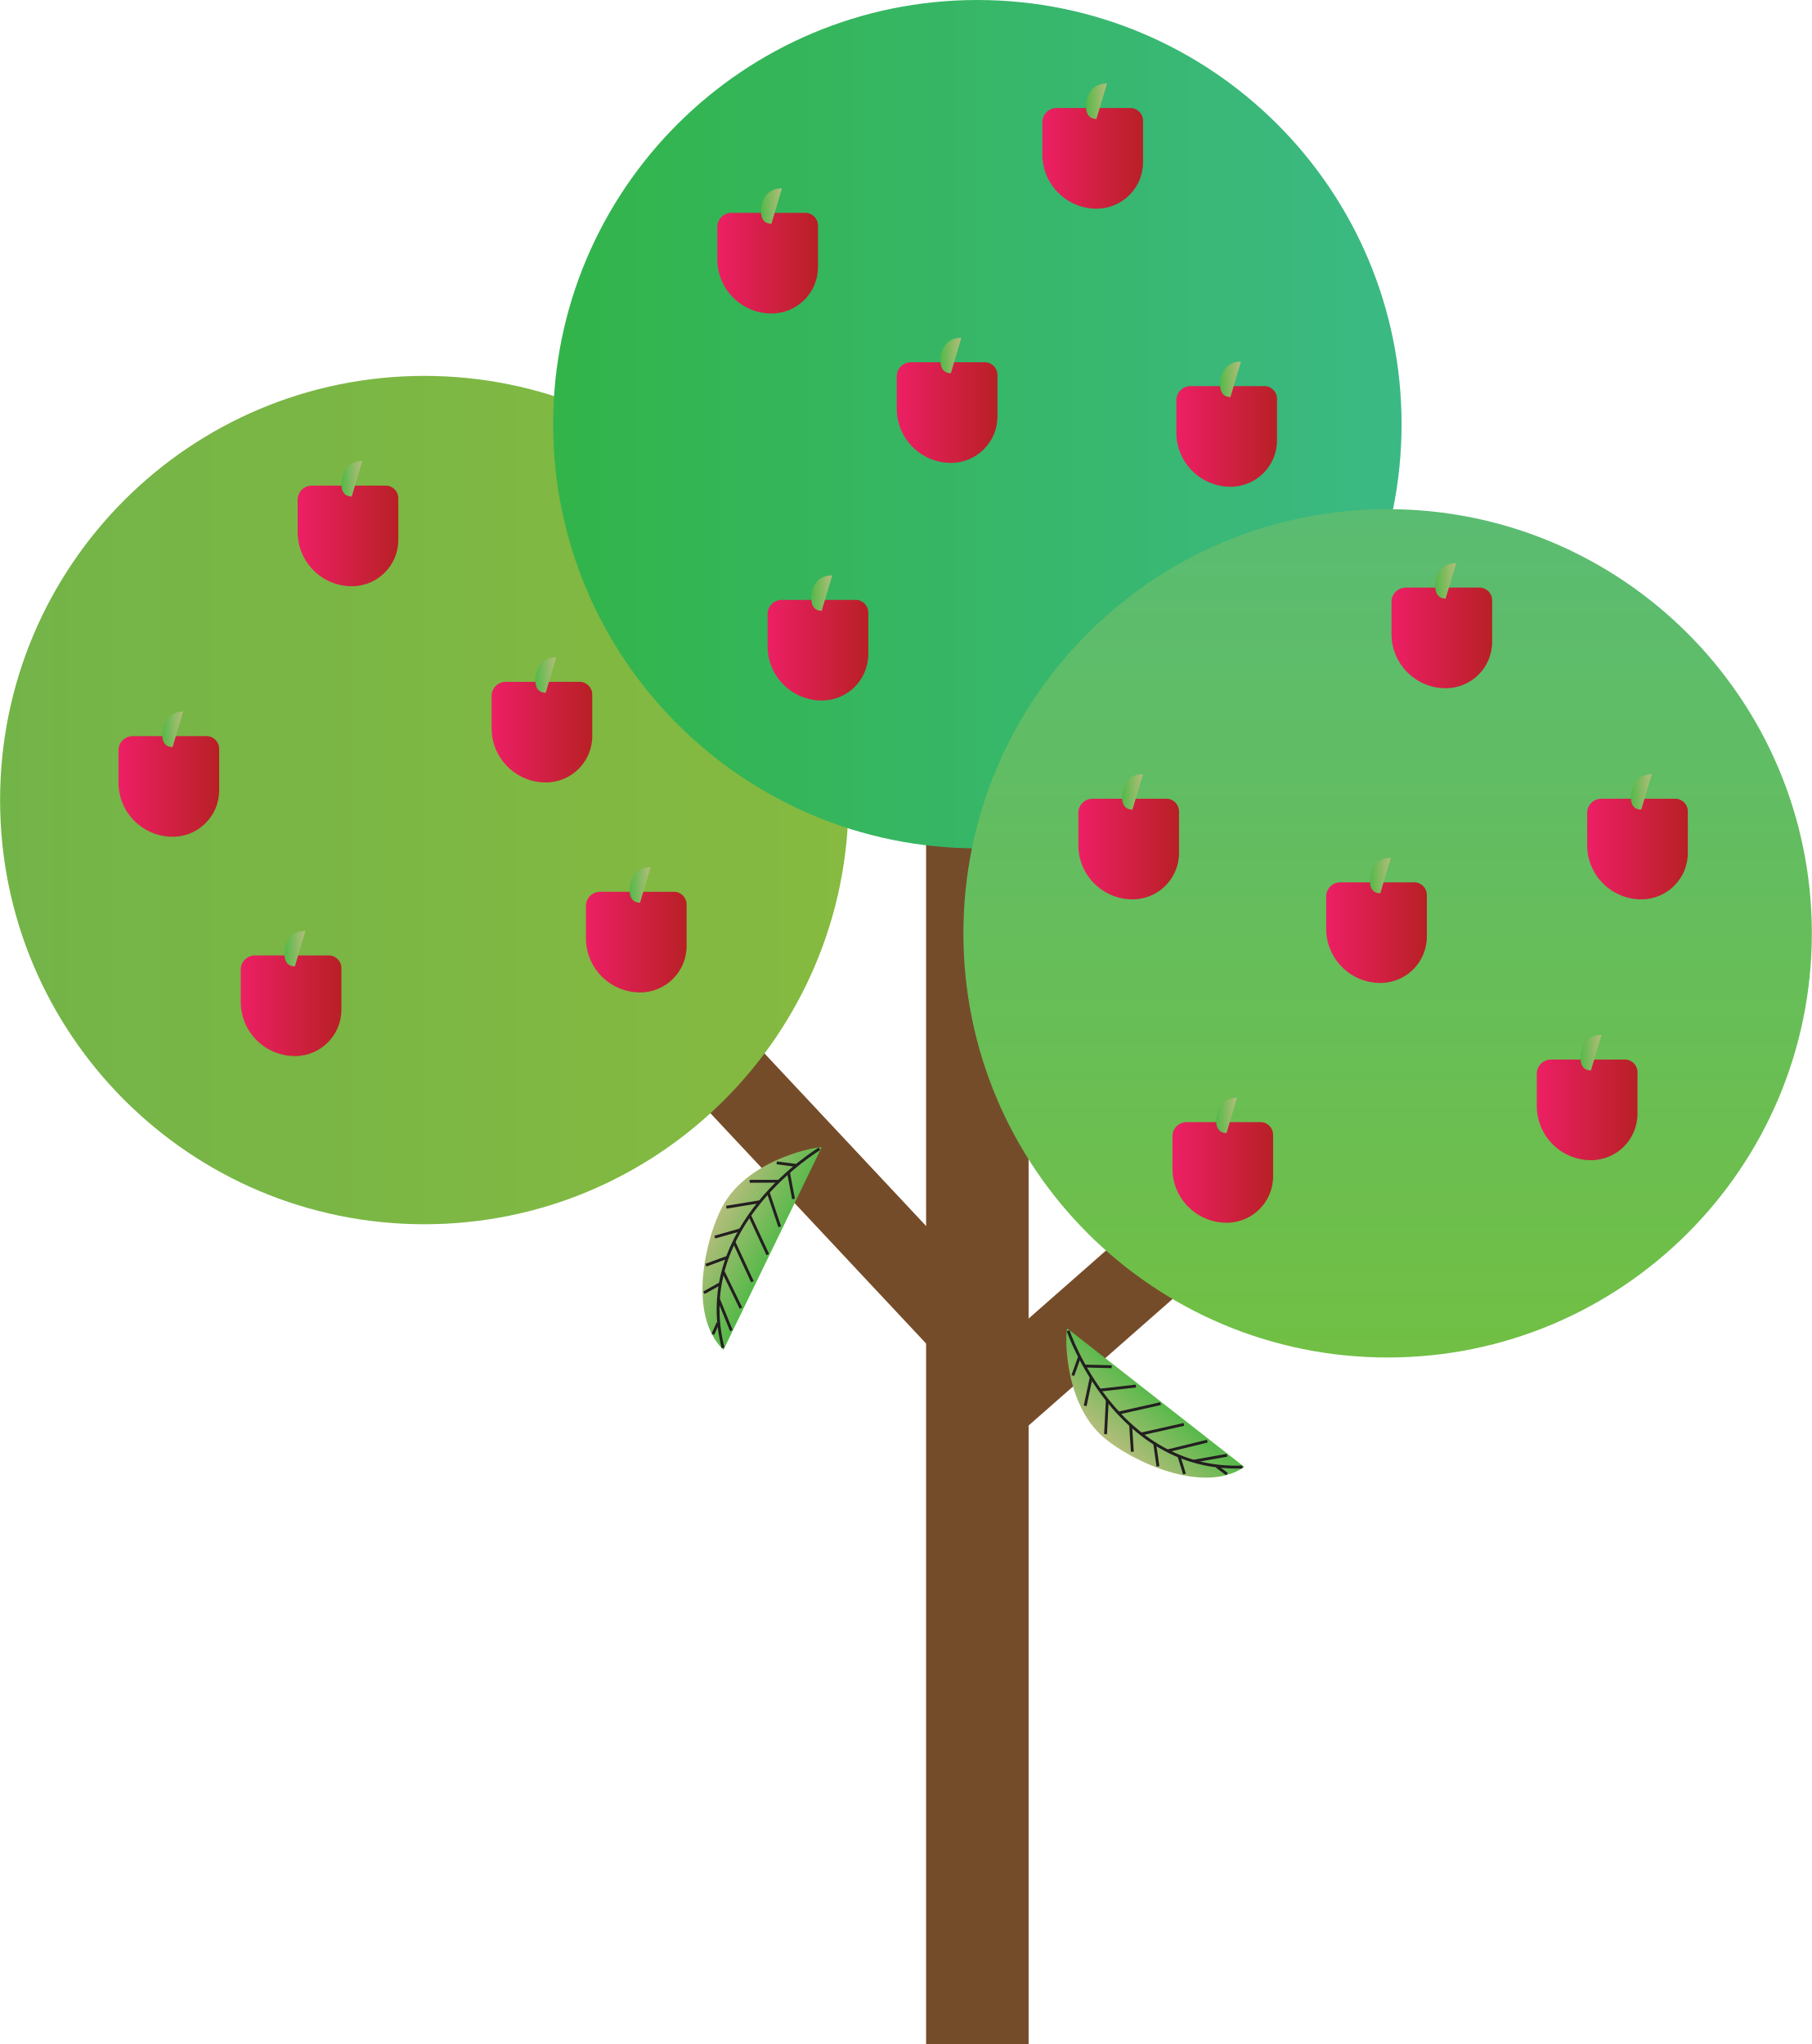
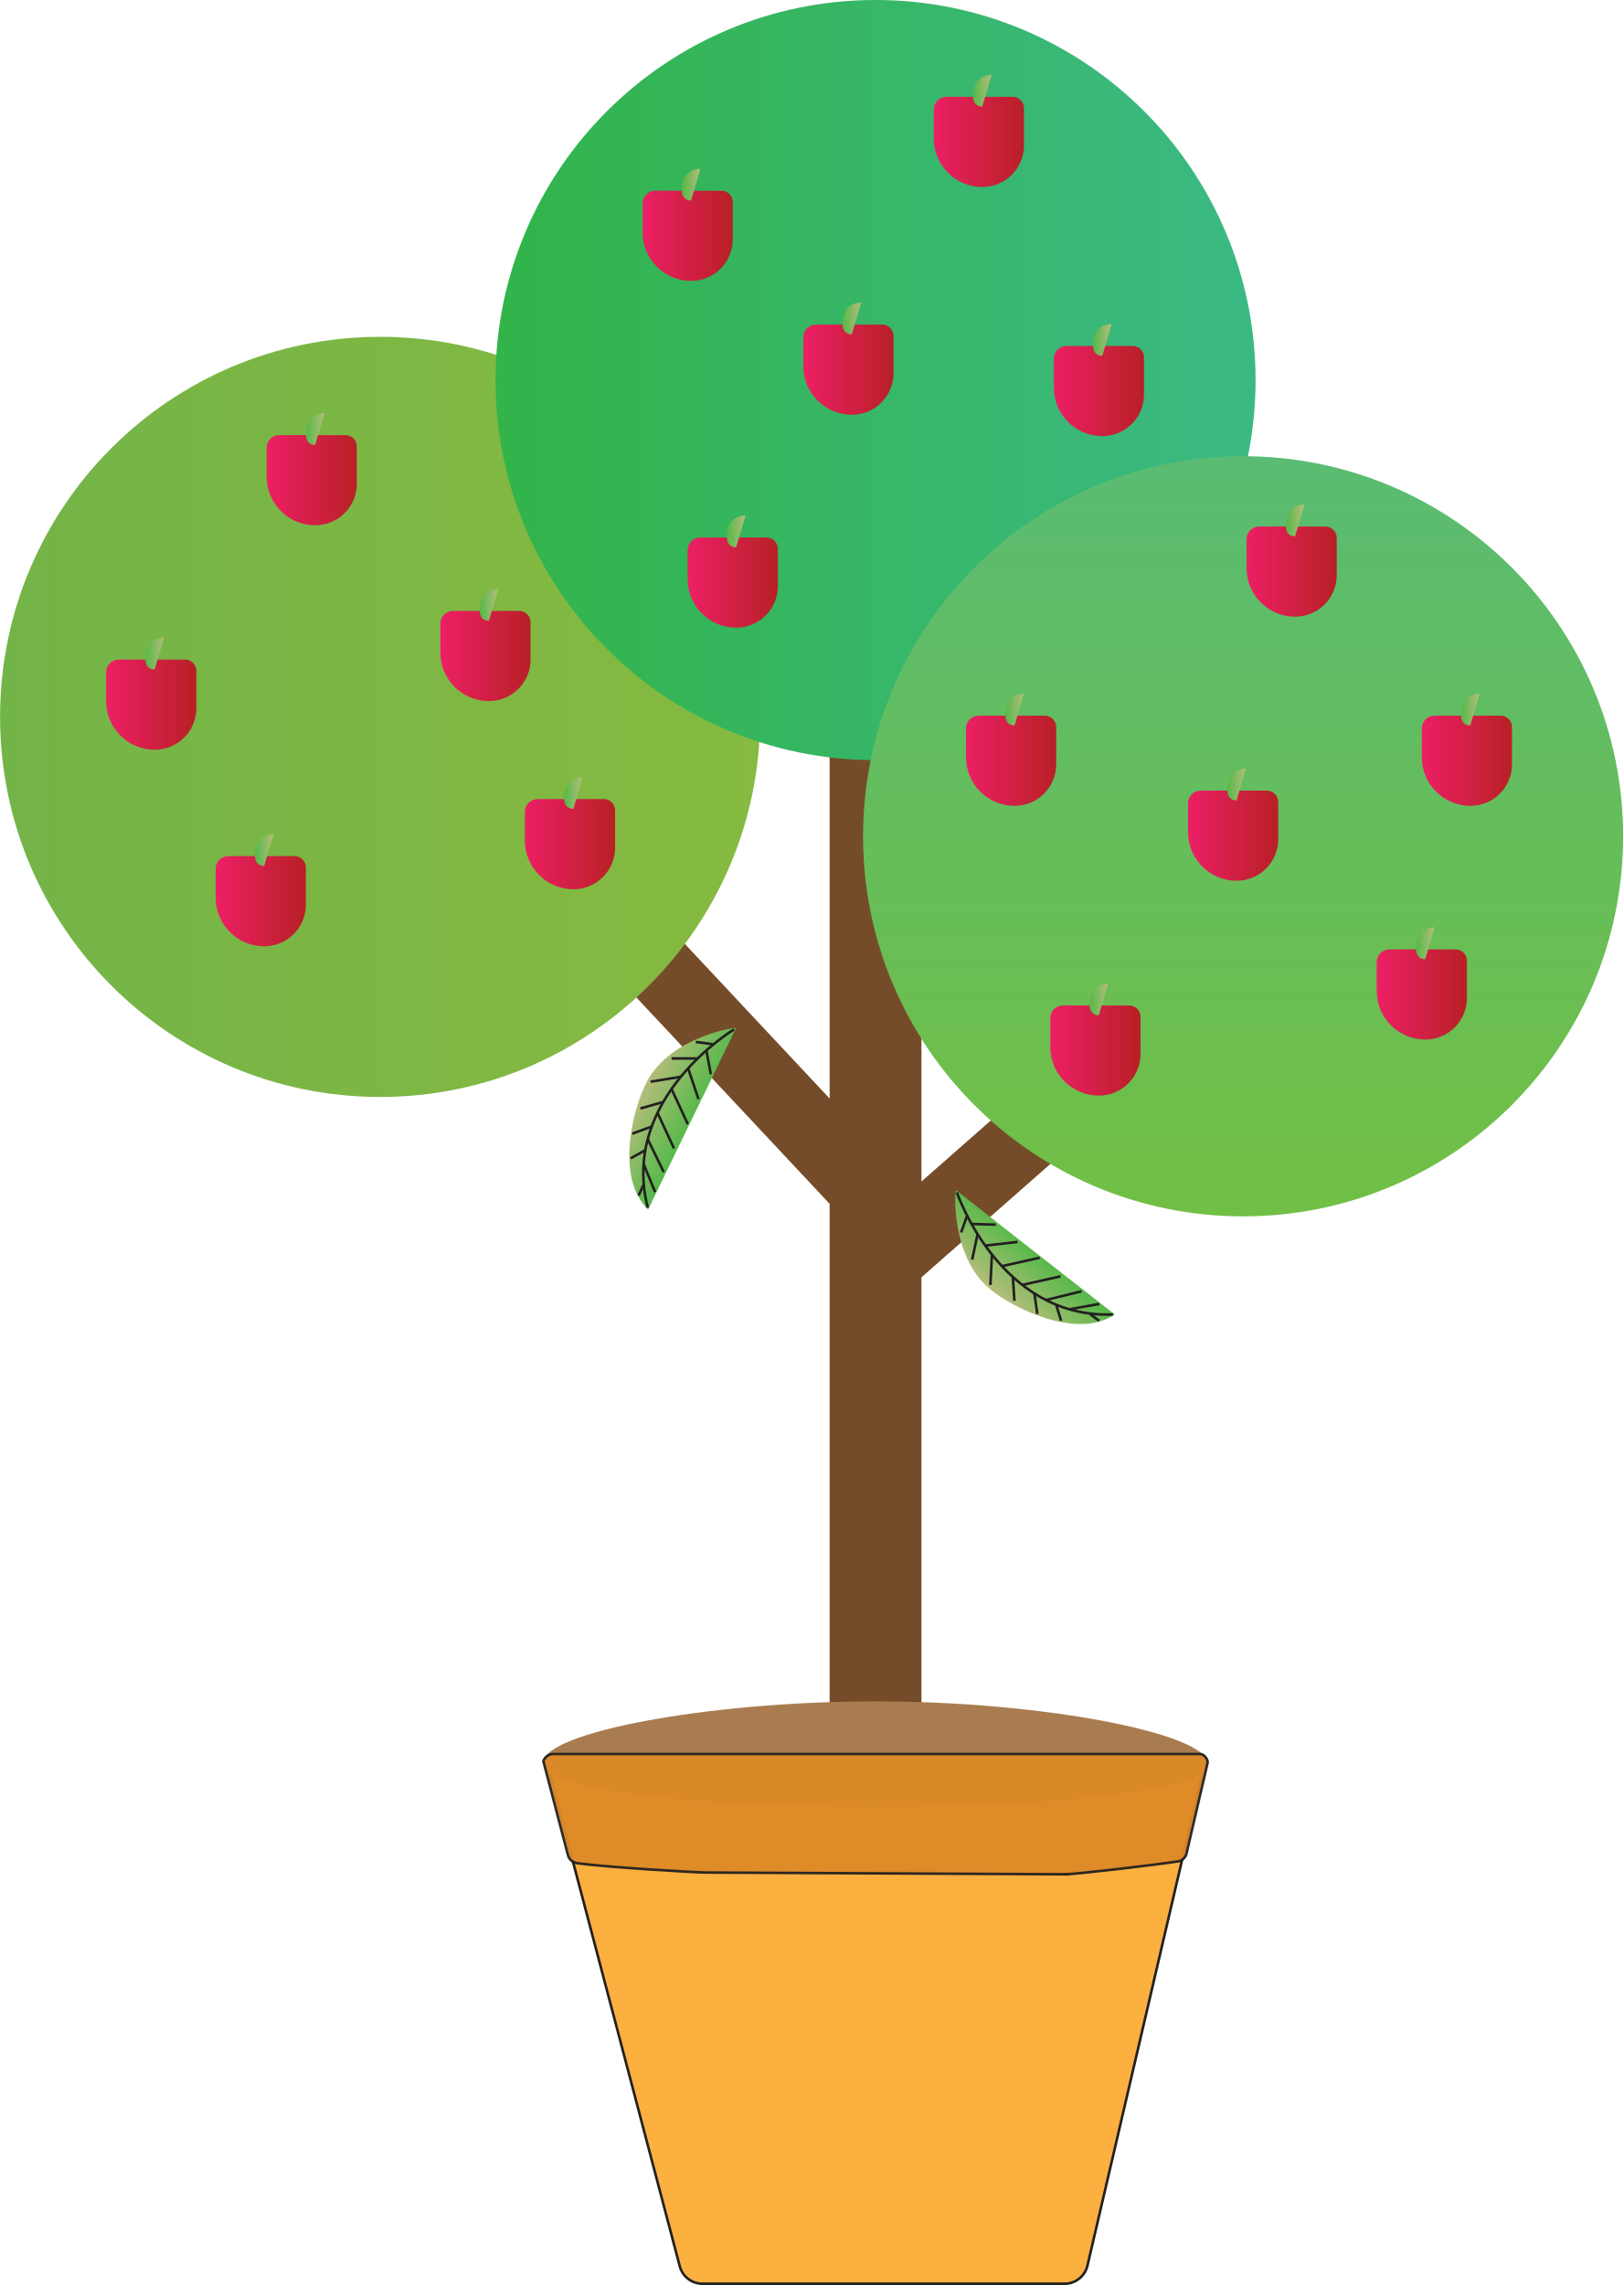
- <svg xmlns="http://www.w3.org/2000/svg" xmlns:xlink="http://www.w3.org/1999/xlink" id="Layer_1" viewBox="0 0 636.4 718">
+ <svg xmlns="http://www.w3.org/2000/svg" xmlns:xlink="http://www.w3.org/1999/xlink" id="Layer_1" viewBox="0 0 636.4 895.79">
  <defs>
-     <style>.cls-1{fill:none;stroke:#231f20;stroke-miterlimit:10;}.cls-2{fill:url(#linear-gradient-2);}.cls-3{fill:url(#linear-gradient-17);}.cls-4{fill:url(#linear-gradient-15);}.cls-5{fill:url(#linear-gradient-18);}.cls-6{fill:url(#linear-gradient-28);}.cls-7{fill:url(#linear-gradient-14);}.cls-8{fill:url(#linear-gradient-36);}.cls-9{fill:url(#linear-gradient-20);}.cls-10{fill:url(#linear-gradient-6);}.cls-11{fill:url(#linear-gradient-35);}.cls-12{fill:url(#linear-gradient-32);}.cls-13{fill:url(#linear-gradient-11);}.cls-14{fill:#754c29;}.cls-15{fill:url(#linear-gradient-10);}.cls-16{fill:url(#linear-gradient-37);}.cls-17{fill:url(#linear-gradient-16);}.cls-18{fill:url(#linear-gradient-31);}.cls-19{fill:url(#linear-gradient-21);}.cls-20{fill:url(#linear-gradient-25);}.cls-21{fill:url(#linear-gradient-5);}.cls-22{fill:url(#linear-gradient-34);}.cls-23{fill:url(#linear-gradient-7);}.cls-24{fill:url(#linear-gradient-24);}.cls-25{fill:url(#linear-gradient-9);}.cls-26{fill:url(#linear-gradient-22);}.cls-27{fill:url(#linear-gradient-3);}.cls-28{fill:url(#linear-gradient);}.cls-29{fill:url(#linear-gradient-27);}.cls-30{fill:url(#linear-gradient-33);}.cls-31{fill:url(#linear-gradient-29);}.cls-32{fill:url(#linear-gradient-30);}.cls-33{fill:url(#linear-gradient-23);}.cls-34{fill:url(#linear-gradient-19);}.cls-35{fill:url(#linear-gradient-4);}.cls-36{fill:url(#linear-gradient-8);}.cls-37{fill:url(#linear-gradient-12);}.cls-38{fill:url(#linear-gradient-13);}.cls-39{fill:url(#linear-gradient-26);}</style>
+     <style>.cls-1{fill:none;}.cls-1,.cls-2,.cls-3{stroke:#231f20;stroke-miterlimit:10;}.cls-4{fill:url(#linear-gradient-2);}.cls-5{fill:url(#linear-gradient-17);}.cls-2{fill:#fbb040;}.cls-6{fill:url(#linear-gradient-15);}.cls-7{fill:url(#linear-gradient-18);}.cls-8{fill:url(#linear-gradient-28);}.cls-9{fill:url(#linear-gradient-14);}.cls-10{fill:url(#linear-gradient-36);}.cls-11{fill:url(#linear-gradient-20);}.cls-12{fill:url(#linear-gradient-6);}.cls-13{fill:url(#linear-gradient-35);}.cls-14{fill:url(#linear-gradient-32);}.cls-15{fill:url(#linear-gradient-11);}.cls-16{fill:#754c29;}.cls-17{fill:#a97c50;}.cls-18{fill:url(#linear-gradient-10);}.cls-19{fill:url(#linear-gradient-37);}.cls-20{fill:url(#linear-gradient-16);}.cls-21{fill:url(#linear-gradient-31);}.cls-22{fill:url(#linear-gradient-21);}.cls-23{fill:url(#linear-gradient-25);}.cls-24{fill:url(#linear-gradient-5);}.cls-25{fill:url(#linear-gradient-34);}.cls-26{fill:url(#linear-gradient-7);}.cls-27{fill:url(#linear-gradient-24);}.cls-28{fill:url(#linear-gradient-9);}.cls-29{fill:url(#linear-gradient-22);}.cls-30{fill:url(#linear-gradient-3);}.cls-31{fill:url(#linear-gradient);}.cls-32{fill:url(#linear-gradient-27);}.cls-33{fill:url(#linear-gradient-33);}.cls-34{fill:url(#linear-gradient-29);}.cls-35{fill:url(#linear-gradient-30);}.cls-36{fill:url(#linear-gradient-23);}.cls-37{fill:url(#linear-gradient-19);}.cls-38{fill:url(#linear-gradient-4);}.cls-39{fill:url(#linear-gradient-8);}.cls-40{fill:url(#linear-gradient-12);}.cls-41{fill:url(#linear-gradient-13);}.cls-42{fill:url(#linear-gradient-26);}.cls-3{fill:#dc8927;opacity:.95;}</style>
    <linearGradient id="linear-gradient" x1="0" y1="281.04" x2="298.07" y2="281.04" gradientUnits="userSpaceOnUse">
      <stop offset="0" stop-color="#73b448" />
      <stop offset="1" stop-color="#86ba40" />
    </linearGradient>
    <linearGradient id="linear-gradient-2" x1="194.28" y1="149" x2="492.28" y2="149" gradientUnits="userSpaceOnUse">
      <stop offset="0" stop-color="#32b44a" />
      <stop offset="1" stop-color="#3bb984" />
    </linearGradient>
    <linearGradient id="linear-gradient-3" x1="487.38" y1="476.88" x2="487.38" y2="178.82" gradientUnits="userSpaceOnUse">
      <stop offset="0" stop-color="#71bf44" />
      <stop offset="1" stop-color="#5abc72" />
    </linearGradient>
    <linearGradient id="linear-gradient-4" x1="378.75" y1="298.25" x2="414.1" y2="298.25" gradientUnits="userSpaceOnUse">
      <stop offset="0" stop-color="#ed1f65" />
      <stop offset="1" stop-color="#b82025" />
    </linearGradient>
    <linearGradient id="linear-gradient-5" x1="394.12" y1="278.18" x2="401.46" y2="278.18" gradientUnits="userSpaceOnUse">
      <stop offset="0" stop-color="#54b948" />
      <stop offset="1" stop-color="#b4bd7b" />
    </linearGradient>
    <linearGradient id="linear-gradient-6" x1="488.74" y1="224.09" x2="524.09" y2="224.09" xlink:href="#linear-gradient-4" />
    <linearGradient id="linear-gradient-7" x1="504.11" y1="204.02" x2="511.45" y2="204.02" xlink:href="#linear-gradient-5" />
    <linearGradient id="linear-gradient-8" x1="539.77" y1="389.87" x2="575.13" y2="389.87" xlink:href="#linear-gradient-4" />
    <linearGradient id="linear-gradient-9" x1="555.15" y1="369.8" x2="562.48" y2="369.8" xlink:href="#linear-gradient-5" />
    <linearGradient id="linear-gradient-10" x1="557.45" x2="592.81" xlink:href="#linear-gradient-4" />
-     <linearGradient id="linear-gradient-11" x1="572.82" y1="278.18" x2="580.16" y2="278.18" xlink:href="#linear-gradient-5" />
+     <linearGradient id="linear-gradient-11" x1="572.82" x2="580.16" xlink:href="#linear-gradient-5" />
    <linearGradient id="linear-gradient-12" x1="411.8" y1="411.85" x2="447.15" y2="411.85" xlink:href="#linear-gradient-4" />
    <linearGradient id="linear-gradient-13" x1="427.17" y1="391.78" x2="434.51" y2="391.78" xlink:href="#linear-gradient-5" />
    <linearGradient id="linear-gradient-14" x1="251.93" y1="92.45" x2="287.29" y2="92.45" xlink:href="#linear-gradient-4" />
    <linearGradient id="linear-gradient-15" x1="267.3" y1="72.38" x2="274.64" y2="72.38" xlink:href="#linear-gradient-5" />
    <linearGradient id="linear-gradient-16" x1="413.16" y1="153.31" x2="448.52" y2="153.31" xlink:href="#linear-gradient-4" />
    <linearGradient id="linear-gradient-17" x1="428.53" y1="133.24" x2="435.87" y2="133.24" xlink:href="#linear-gradient-5" />
    <linearGradient id="linear-gradient-18" x1="269.61" y1="228.4" x2="304.96" y2="228.4" xlink:href="#linear-gradient-4" />
    <linearGradient id="linear-gradient-19" x1="284.98" y1="208.33" x2="292.32" y2="208.33" xlink:href="#linear-gradient-5" />
    <linearGradient id="linear-gradient-20" x1="366.1" y1="55.62" x2="401.46" y2="55.62" xlink:href="#linear-gradient-4" />
    <linearGradient id="linear-gradient-21" x1="381.48" y1="35.55" x2="388.81" y2="35.55" xlink:href="#linear-gradient-5" />
    <linearGradient id="linear-gradient-22" x1="314.97" y1="144.93" x2="350.32" y2="144.93" xlink:href="#linear-gradient-4" />
    <linearGradient id="linear-gradient-23" x1="330.34" y1="124.86" x2="337.68" y2="124.86" xlink:href="#linear-gradient-5" />
    <linearGradient id="linear-gradient-24" x1="104.53" y1="188.26" x2="139.89" y2="188.26" xlink:href="#linear-gradient-4" />
    <linearGradient id="linear-gradient-25" x1="119.91" y1="168.19" x2="127.25" y2="168.19" xlink:href="#linear-gradient-5" />
    <linearGradient id="linear-gradient-26" x1="41.61" y1="276.26" x2="76.97" y2="276.26" xlink:href="#linear-gradient-4" />
    <linearGradient id="linear-gradient-27" x1="56.99" y1="256.19" x2="64.33" y2="256.19" xlink:href="#linear-gradient-5" />
    <linearGradient id="linear-gradient-28" x1="205.79" y1="330.94" x2="241.15" y2="330.94" xlink:href="#linear-gradient-4" />
    <linearGradient id="linear-gradient-29" x1="221.16" y1="310.87" x2="228.5" y2="310.87" xlink:href="#linear-gradient-5" />
    <linearGradient id="linear-gradient-30" x1="84.55" y1="353.3" x2="119.91" y2="353.3" xlink:href="#linear-gradient-4" />
    <linearGradient id="linear-gradient-31" x1="99.92" y1="333.23" x2="107.26" y2="333.23" xlink:href="#linear-gradient-5" />
    <linearGradient id="linear-gradient-32" x1="172.66" y1="257.18" x2="208.01" y2="257.18" xlink:href="#linear-gradient-4" />
    <linearGradient id="linear-gradient-33" x1="188.03" y1="237.11" x2="195.37" y2="237.11" xlink:href="#linear-gradient-5" />
    <linearGradient id="linear-gradient-34" x1="465.79" y1="327.62" x2="501.15" y2="327.62" xlink:href="#linear-gradient-4" />
    <linearGradient id="linear-gradient-35" x1="481.17" y1="307.55" x2="488.5" y2="307.55" xlink:href="#linear-gradient-5" />
-     <linearGradient id="linear-gradient-36" x1="3.47" y1="417.54" x2="27.34" y2="417.54" gradientTransform="translate(80.41 810) rotate(-152.13)" xlink:href="#linear-gradient-5" />
-     <linearGradient id="linear-gradient-37" x1="91.6" y1="469.24" x2="115.47" y2="469.24" gradientTransform="translate(825 721.76) rotate(130.05)" xlink:href="#linear-gradient-5" />
+     <linearGradient id="linear-gradient-36" x1="32.34" y1="460.65" x2="56.21" y2="460.65" gradientTransform="translate(85.78 861.61) rotate(-152.13)" xlink:href="#linear-gradient-5" />
+     <linearGradient id="linear-gradient-37" x1="87.29" y1="517.51" x2="111.16" y2="517.51" gradientTransform="translate(859.18 756.12) rotate(130.05)" xlink:href="#linear-gradient-5" />
  </defs>
-   <rect class="cls-14" x="325.28" y="176" width="36" height="542" />
-   <rect class="cls-14" x="243.81" y="258.05" width="28.22" height="242.57" transform="translate(-189.64 278.77) rotate(-43.12)" />
-   <circle class="cls-28" cx="149.03" cy="281.04" r="149" />
-   <circle class="cls-2" cx="343.28" cy="149" r="149" />
-   <rect class="cls-14" x="405.64" y="330.76" width="28.22" height="199.52" transform="translate(465.98 -168.98) rotate(48.68)" />
-   <circle class="cls-27" cx="487.38" cy="327.85" r="149" />
-   <path class="cls-35" d="m409.64,280.57h-25.91c-2.75,0-4.98,2.23-4.98,4.98v11.32c0,10.52,8.53,19.05,19.05,19.05h0c9.01,0,16.31-7.3,16.31-16.31v-14.59c0-2.46-2-4.46-4.46-4.46Z" />
-   <path class="cls-21" d="m397.76,284.39s-4.53.48-3.49-6.02c.93-5.81,5.27-6.42,7.18-6.42" />
-   <path class="cls-10" d="m519.63,206.41h-25.91c-2.75,0-4.98,2.23-4.98,4.98v11.32c0,10.52,8.53,19.05,19.05,19.05h0c9.01,0,16.31-7.3,16.31-16.31v-14.59c0-2.46-2-4.46-4.46-4.46Z" />
-   <path class="cls-23" d="m507.76,210.24s-4.53.48-3.49-6.02c.93-5.81,5.27-6.42,7.18-6.42" />
-   <path class="cls-36" d="m570.67,372.19h-25.91c-2.75,0-4.98,2.23-4.98,4.98v11.32c0,10.52,8.53,19.05,19.05,19.05h0c9.01,0,16.31-7.3,16.31-16.31v-14.59c0-2.46-2-4.46-4.46-4.46Z" />
-   <path class="cls-25" d="m558.79,376.01s-4.53.48-3.49-6.02c.93-5.81,5.27-6.42,7.18-6.42" />
-   <path class="cls-15" d="m588.35,280.57h-25.91c-2.75,0-4.98,2.23-4.98,4.98v11.32c0,10.52,8.53,19.05,19.05,19.05h0c9.01,0,16.31-7.3,16.31-16.31v-14.59c0-2.46-2-4.46-4.46-4.46Z" />
-   <path class="cls-13" d="m576.47,284.39s-4.53.48-3.49-6.02c.93-5.81,5.27-6.42,7.18-6.42" />
-   <path class="cls-37" d="m442.69,394.17h-25.91c-2.75,0-4.98,2.23-4.98,4.98v11.32c0,10.52,8.53,19.05,19.05,19.05h0c9.01,0,16.31-7.3,16.31-16.31v-14.59c0-2.46-2-4.46-4.46-4.46Z" />
-   <path class="cls-38" d="m430.81,398s-4.53.48-3.49-6.02c.93-5.81,5.27-6.42,7.18-6.42" />
-   <path class="cls-7" d="m282.83,74.77h-25.91c-2.75,0-4.98,2.23-4.98,4.98v11.32c0,10.52,8.53,19.05,19.05,19.05h0c9.01,0,16.31-7.3,16.31-16.31v-14.59c0-2.46-2-4.46-4.46-4.46Z" />
-   <path class="cls-4" d="m270.95,78.59s-4.53.48-3.49-6.02c.93-5.81,5.27-6.42,7.18-6.42" />
-   <path class="cls-17" d="m444.06,135.63h-25.91c-2.75,0-4.98,2.23-4.98,4.98v11.32c0,10.52,8.53,19.05,19.05,19.05h0c9.01,0,16.31-7.3,16.31-16.31v-14.59c0-2.46-2-4.46-4.46-4.46Z" />
-   <path class="cls-3" d="m432.18,139.45s-4.53.48-3.49-6.02c.93-5.81,5.27-6.42,7.18-6.42" />
-   <path class="cls-5" d="m300.5,210.72h-25.91c-2.75,0-4.98,2.23-4.98,4.98v11.32c0,10.52,8.53,19.05,19.05,19.05h0c9.01,0,16.31-7.3,16.31-16.31v-14.59c0-2.46-2-4.46-4.46-4.46Z" />
-   <path class="cls-34" d="m288.62,214.54s-4.53.48-3.49-6.02c.93-5.81,5.27-6.42,7.18-6.42" />
-   <path class="cls-9" d="m397,37.95h-25.91c-2.75,0-4.98,2.23-4.98,4.98v11.32c0,10.52,8.53,19.05,19.05,19.05h0c9.01,0,16.31-7.3,16.31-16.31v-14.59c0-2.46-2-4.46-4.46-4.46Z" />
-   <path class="cls-19" d="m385.12,41.77s-4.53.48-3.49-6.02c.93-5.81,5.27-6.42,7.18-6.42" />
-   <path class="cls-26" d="m345.86,127.25h-25.91c-2.75,0-4.98,2.23-4.98,4.98v11.32c0,10.52,8.53,19.05,19.05,19.05h0c9.01,0,16.31-7.3,16.31-16.31v-14.59c0-2.46-2-4.46-4.46-4.46Z" />
-   <path class="cls-33" d="m333.98,131.08s-4.53.48-3.49-6.02c.93-5.81,5.27-6.42,7.18-6.42" />
-   <path class="cls-24" d="m135.43,170.58h-25.91c-2.75,0-4.98,2.23-4.98,4.98v11.32c0,10.52,8.53,19.05,19.05,19.05h0c9.01,0,16.31-7.3,16.31-16.31v-14.59c0-2.46-2-4.46-4.46-4.46Z" />
-   <path class="cls-20" d="m123.55,174.4s-4.53.48-3.49-6.02c.93-5.81,5.27-6.42,7.18-6.42" />
-   <path class="cls-39" d="m72.51,258.58h-25.91c-2.75,0-4.98,2.23-4.98,4.98v11.32c0,10.52,8.53,19.05,19.05,19.05h0c9.01,0,16.31-7.3,16.31-16.31v-14.59c0-2.46-2-4.46-4.46-4.46Z" />
-   <path class="cls-29" d="m60.63,262.41s-4.53.48-3.49-6.02c.93-5.81,5.27-6.42,7.18-6.42" />
-   <path class="cls-6" d="m236.69,313.26h-25.91c-2.75,0-4.98,2.23-4.98,4.98v11.32c0,10.52,8.53,19.05,19.05,19.05h0c9.01,0,16.31-7.3,16.31-16.31v-14.59c0-2.46-2-4.46-4.46-4.46Z" />
-   <path class="cls-31" d="m224.81,317.08s-4.53.48-3.49-6.02c.93-5.81,5.27-6.42,7.18-6.42" />
-   <path class="cls-32" d="m115.45,335.62h-25.91c-2.75,0-4.98,2.23-4.98,4.98v11.32c0,10.52,8.53,19.05,19.05,19.05h0c9.01,0,16.31-7.3,16.31-16.31v-14.59c0-2.46-2-4.46-4.46-4.46Z" />
-   <path class="cls-18" d="m103.57,339.45s-4.53.48-3.49-6.02c.93-5.81,5.27-6.42,7.18-6.42" />
-   <path class="cls-12" d="m203.55,239.5h-25.91c-2.75,0-4.98,2.23-4.98,4.98v11.32c0,10.52,8.53,19.05,19.05,19.05h0c9.01,0,16.31-7.3,16.31-16.31v-14.59c0-2.46-2-4.46-4.46-4.46Z" />
-   <path class="cls-30" d="m191.68,243.33s-4.53.48-3.49-6.02c.93-5.81,5.27-6.42,7.18-6.42" />
-   <path class="cls-22" d="m496.69,309.94h-25.91c-2.75,0-4.98,2.23-4.98,4.98v11.32c0,10.52,8.53,19.05,19.05,19.05h0c9.01,0,16.31-7.3,16.31-16.31v-14.59c0-2.46-2-4.46-4.46-4.46Z" />
-   <path class="cls-11" d="m484.81,313.76s-4.53.48-3.49-6.02c.93-5.81,5.27-6.42,7.18-6.42" />
-   <path class="cls-8" d="m288.54,403.14c.43-.81-25.64,3.35-34.84,20.74-5.9,11.15-12.34,38.09.41,50.28" />
-   <path class="cls-1" d="m253.97,473.46c-11.06-43.09,33.86-69.91,33.86-69.91" />
-   <line class="cls-1" x1="252.88" y1="450.97" x2="247.25" y2="454.11" />
-   <line class="cls-1" x1="252.21" y1="464.65" x2="250.39" y2="468.69" />
-   <line class="cls-1" x1="255.76" y1="441.54" x2="247.91" y2="444.43" />
-   <line class="cls-1" x1="260.17" y1="431.97" x2="251.07" y2="434.55" />
-   <line class="cls-1" x1="267.03" y1="422.11" x2="255.11" y2="424.06" />
-   <line class="cls-1" x1="273.54" y1="414.94" x2="263.31" y2="414.96" />
-   <line class="cls-1" x1="279.83" y1="409.4" x2="272.81" y2="408.48" />
-   <line class="cls-1" x1="278.71" y1="421.16" x2="276.93" y2="411.74" />
-   <line class="cls-1" x1="273.87" y1="430.92" x2="269.83" y2="418.92" />
-   <line class="cls-1" x1="269.67" y1="440.7" x2="263.35" y2="427.04" />
-   <line class="cls-1" x1="264.26" y1="450.22" x2="257.77" y2="436.21" />
-   <line class="cls-1" x1="260.24" y1="459.51" x2="253.97" y2="446.6" />
-   <line class="cls-1" x1="256.87" y1="467.37" x2="252.37" y2="456.37" />
-   <path class="cls-16" d="m374.91,466.68c-.7-.59-2.13,25.77,12.93,38.43,9.65,8.12,34.63,20.1,49.23,10.21" />
-   <path class="cls-1" d="m436.36,515.31c-44.46,1.72-61.19-47.85-61.19-47.85" />
-   <line class="cls-1" x1="414.14" y1="511.63" x2="416.03" y2="517.79" />
-   <line class="cls-1" x1="427.38" y1="515.16" x2="430.95" y2="517.8" />
-   <line class="cls-1" x1="405.53" y1="506.82" x2="406.71" y2="515.1" />
-   <line class="cls-1" x1="397.11" y1="500.5" x2="397.72" y2="509.94" />
-   <line class="cls-1" x1="388.92" y1="491.71" x2="388.31" y2="503.78" />
-   <line class="cls-1" x1="383.28" y1="483.83" x2="381.15" y2="493.83" />
-   <line class="cls-1" x1="379.2" y1="476.52" x2="376.82" y2="483.18" />
-   <line class="cls-1" x1="390.45" y1="480.09" x2="380.87" y2="479.85" />
-   <line class="cls-1" x1="398.97" y1="486.88" x2="386.4" y2="488.3" />
-   <line class="cls-1" x1="407.65" y1="493.05" x2="392.97" y2="496.34" />
-   <line class="cls-1" x1="415.82" y1="500.35" x2="400.75" y2="503.74" />
-   <line class="cls-1" x1="424.04" y1="506.23" x2="410.1" y2="509.64" />
-   <line class="cls-1" x1="431.01" y1="511.18" x2="419.32" y2="513.26" />
+   <g id="Tree">
+     <rect class="cls-16" x="325.28" y="176" width="36" height="542" />
+     <rect class="cls-16" x="243.81" y="258.05" width="28.22" height="242.57" transform="translate(-189.64 278.77) rotate(-43.12)" />
+     <circle class="cls-31" cx="149.03" cy="281.04" r="149" />
+     <circle class="cls-4" cx="343.28" cy="149" r="149" />
+     <rect class="cls-16" x="405.64" y="330.76" width="28.22" height="199.52" transform="translate(465.98 -168.98) rotate(48.68)" />
+     <circle class="cls-30" cx="487.38" cy="327.85" r="149" />
+     <path class="cls-38" d="m409.64,280.57h-25.91c-2.75,0-4.98,2.23-4.98,4.98v11.32c0,10.52,8.53,19.05,19.05,19.05h0c9.01,0,16.31-7.3,16.31-16.31v-14.59c0-2.46-2-4.46-4.46-4.46Z" />
+     <path class="cls-24" d="m397.76,284.39s-4.53.48-3.49-6.02c.93-5.81,5.27-6.42,7.18-6.42" />
+     <path class="cls-12" d="m519.63,206.41h-25.91c-2.75,0-4.98,2.23-4.98,4.98v11.32c0,10.52,8.53,19.05,19.05,19.05h0c9.01,0,16.31-7.3,16.31-16.31v-14.59c0-2.46-2-4.46-4.46-4.46Z" />
+     <path class="cls-26" d="m507.76,210.24s-4.53.48-3.49-6.02c.93-5.81,5.27-6.42,7.18-6.42" />
+     <path class="cls-39" d="m570.67,372.19h-25.91c-2.75,0-4.98,2.23-4.98,4.98v11.32c0,10.52,8.53,19.05,19.05,19.05h0c9.01,0,16.31-7.3,16.31-16.31v-14.59c0-2.46-2-4.46-4.46-4.46Z" />
+     <path class="cls-28" d="m558.79,376.01s-4.53.48-3.49-6.02c.93-5.81,5.27-6.42,7.18-6.42" />
+     <path class="cls-18" d="m588.35,280.57h-25.91c-2.75,0-4.98,2.23-4.98,4.98v11.32c0,10.52,8.53,19.05,19.05,19.05h0c9.01,0,16.31-7.3,16.31-16.31v-14.59c0-2.46-2-4.46-4.46-4.46Z" />
+     <path class="cls-15" d="m576.47,284.39s-4.53.48-3.49-6.02c.93-5.81,5.27-6.42,7.18-6.42" />
+     <path class="cls-40" d="m442.69,394.17h-25.91c-2.75,0-4.98,2.23-4.98,4.98v11.32c0,10.52,8.53,19.05,19.05,19.05h0c9.01,0,16.31-7.3,16.31-16.31v-14.59c0-2.46-2-4.46-4.46-4.46Z" />
+     <path class="cls-41" d="m430.81,398s-4.53.48-3.49-6.02c.93-5.81,5.27-6.42,7.18-6.42" />
+     <path class="cls-9" d="m282.83,74.77h-25.91c-2.75,0-4.98,2.23-4.98,4.98v11.32c0,10.52,8.53,19.05,19.05,19.05h0c9.01,0,16.31-7.3,16.31-16.31v-14.59c0-2.46-2-4.46-4.46-4.46Z" />
+     <path class="cls-6" d="m270.95,78.59s-4.53.48-3.49-6.02c.93-5.81,5.27-6.42,7.18-6.42" />
+     <path class="cls-20" d="m444.06,135.63h-25.91c-2.75,0-4.98,2.23-4.98,4.98v11.32c0,10.52,8.53,19.05,19.05,19.05h0c9.01,0,16.31-7.3,16.31-16.31v-14.59c0-2.46-2-4.46-4.46-4.46Z" />
+     <path class="cls-5" d="m432.18,139.45s-4.53.48-3.49-6.02c.93-5.81,5.27-6.42,7.18-6.42" />
+     <path class="cls-7" d="m300.5,210.72h-25.91c-2.75,0-4.98,2.23-4.98,4.98v11.32c0,10.52,8.53,19.05,19.05,19.05h0c9.01,0,16.31-7.3,16.31-16.31v-14.59c0-2.46-2-4.46-4.46-4.46Z" />
+     <path class="cls-37" d="m288.62,214.54s-4.53.48-3.49-6.02c.93-5.81,5.27-6.42,7.18-6.42" />
+     <path class="cls-11" d="m397,37.95h-25.91c-2.75,0-4.98,2.23-4.98,4.98v11.32c0,10.52,8.53,19.05,19.05,19.05h0c9.01,0,16.31-7.3,16.31-16.31v-14.59c0-2.46-2-4.46-4.46-4.46Z" />
+     <path class="cls-22" d="m385.12,41.77s-4.53.48-3.49-6.02c.93-5.81,5.27-6.42,7.18-6.42" />
+     <path class="cls-29" d="m345.86,127.25h-25.91c-2.75,0-4.98,2.23-4.98,4.98v11.32c0,10.52,8.53,19.05,19.05,19.05h0c9.01,0,16.31-7.3,16.31-16.31v-14.59c0-2.46-2-4.46-4.46-4.46Z" />
+     <path class="cls-36" d="m333.98,131.08s-4.53.48-3.49-6.02c.93-5.81,5.27-6.42,7.18-6.42" />
+     <path class="cls-27" d="m135.43,170.58h-25.91c-2.75,0-4.98,2.23-4.98,4.98v11.32c0,10.52,8.53,19.05,19.05,19.05h0c9.01,0,16.31-7.3,16.31-16.31v-14.59c0-2.46-2-4.46-4.46-4.46Z" />
+     <path class="cls-23" d="m123.55,174.4s-4.53.48-3.49-6.02c.93-5.81,5.27-6.42,7.18-6.42" />
+     <path class="cls-42" d="m72.51,258.58h-25.91c-2.75,0-4.98,2.23-4.98,4.98v11.32c0,10.52,8.53,19.05,19.05,19.05h0c9.01,0,16.31-7.3,16.31-16.31v-14.59c0-2.46-2-4.46-4.46-4.46Z" />
+     <path class="cls-32" d="m60.63,262.41s-4.53.48-3.49-6.02c.93-5.81,5.27-6.42,7.18-6.42" />
+     <path class="cls-8" d="m236.69,313.26h-25.91c-2.75,0-4.98,2.23-4.98,4.98v11.32c0,10.52,8.53,19.05,19.05,19.05h0c9.01,0,16.31-7.3,16.31-16.31v-14.59c0-2.46-2-4.46-4.46-4.46Z" />
+     <path class="cls-34" d="m224.81,317.08s-4.53.48-3.49-6.02c.93-5.81,5.27-6.42,7.18-6.42" />
+     <path class="cls-35" d="m115.45,335.62h-25.91c-2.75,0-4.98,2.23-4.98,4.98v11.32c0,10.52,8.53,19.05,19.05,19.05h0c9.01,0,16.31-7.3,16.31-16.31v-14.59c0-2.46-2-4.46-4.46-4.46Z" />
+     <path class="cls-21" d="m103.57,339.45s-4.53.48-3.49-6.02c.93-5.81,5.27-6.42,7.18-6.42" />
+     <path class="cls-14" d="m203.55,239.5h-25.91c-2.75,0-4.98,2.23-4.98,4.98v11.32c0,10.52,8.53,19.05,19.05,19.05h0c9.01,0,16.31-7.3,16.31-16.31v-14.59c0-2.46-2-4.46-4.46-4.46Z" />
+     <path class="cls-33" d="m191.68,243.33s-4.53.48-3.49-6.02c.93-5.81,5.27-6.42,7.18-6.42" />
+     <path class="cls-25" d="m496.69,309.94h-25.91c-2.75,0-4.98,2.23-4.98,4.98v11.32c0,10.52,8.53,19.05,19.05,19.05h0c9.01,0,16.31-7.3,16.31-16.31v-14.59c0-2.46-2-4.46-4.46-4.46Z" />
+     <path class="cls-13" d="m484.81,313.76s-4.53.48-3.49-6.02c.93-5.81,5.27-6.42,7.18-6.42" />
+     <path class="cls-10" d="m288.54,403.14c.43-.81-25.64,3.35-34.84,20.74-5.9,11.15-12.34,38.09.41,50.28" />
+     <path class="cls-1" d="m253.97,473.46c-11.06-43.09,33.86-69.91,33.86-69.91" />
+     <line class="cls-1" x1="252.88" y1="450.97" x2="247.25" y2="454.11" />
+     <line class="cls-1" x1="252.21" y1="464.65" x2="250.39" y2="468.69" />
+     <line class="cls-1" x1="255.76" y1="441.54" x2="247.91" y2="444.43" />
+     <line class="cls-1" x1="260.17" y1="431.97" x2="251.07" y2="434.55" />
+     <line class="cls-1" x1="267.03" y1="422.11" x2="255.11" y2="424.06" />
+     <line class="cls-1" x1="273.54" y1="414.94" x2="263.31" y2="414.96" />
+     <line class="cls-1" x1="279.83" y1="409.4" x2="272.81" y2="408.48" />
+     <line class="cls-1" x1="278.71" y1="421.16" x2="276.93" y2="411.74" />
+     <line class="cls-1" x1="273.87" y1="430.92" x2="269.83" y2="418.92" />
+     <line class="cls-1" x1="269.67" y1="440.7" x2="263.35" y2="427.04" />
+     <line class="cls-1" x1="264.26" y1="450.22" x2="257.77" y2="436.21" />
+     <line class="cls-1" x1="260.24" y1="459.51" x2="253.97" y2="446.6" />
+     <line class="cls-1" x1="256.87" y1="467.37" x2="252.37" y2="456.37" />
+     <path class="cls-19" d="m374.91,466.68c-.7-.59-2.13,25.77,12.93,38.43,9.65,8.12,34.63,20.1,49.23,10.21" />
+     <path class="cls-1" d="m436.36,515.31c-44.46,1.72-61.19-47.85-61.19-47.85" />
+     <line class="cls-1" x1="414.14" y1="511.63" x2="416.03" y2="517.79" />
+     <line class="cls-1" x1="427.38" y1="515.16" x2="430.95" y2="517.8" />
+     <line class="cls-1" x1="405.53" y1="506.82" x2="406.71" y2="515.1" />
+     <line class="cls-1" x1="397.11" y1="500.5" x2="397.72" y2="509.94" />
+     <line class="cls-1" x1="388.92" y1="491.71" x2="388.31" y2="503.78" />
+     <line class="cls-1" x1="383.28" y1="483.83" x2="381.15" y2="493.83" />
+     <line class="cls-1" x1="379.2" y1="476.52" x2="376.82" y2="483.18" />
+     <line class="cls-1" x1="390.45" y1="480.09" x2="380.87" y2="479.85" />
+     <line class="cls-1" x1="398.97" y1="486.88" x2="386.4" y2="488.3" />
+     <line class="cls-1" x1="407.65" y1="493.05" x2="392.97" y2="496.34" />
+     <line class="cls-1" x1="415.82" y1="500.35" x2="400.75" y2="503.74" />
+     <line class="cls-1" x1="424.04" y1="506.23" x2="410.1" y2="509.64" />
+     <line class="cls-1" x1="431.01" y1="511.18" x2="419.32" y2="513.26" />
+   </g>
+   <g id="Plant_Bucket">
+     <path class="cls-2" d="m417.4,895.29h-141.99c-4.18,0-7.84-2.82-8.9-6.86l-51.86-196.47c-.58-2.19,1.07-4.33,3.34-4.33h250.81c2.22,0,3.87,2.07,3.36,4.23l-45.79,196.31c-.97,4.17-4.69,7.12-8.97,7.12Z" />
+     <path class="cls-17" d="m473.44,691.25c0,11.4-63.14,17.01-130.05,17.01s-130.23-6.04-130.23-17.44,63.32-23.83,130.23-23.83,130.05,12.86,130.05,24.26Z" />
+     <path class="cls-3" d="m417.81,734.78l-141.03-.69c-3.65,0-40.14-2.1-50.63-3.71-1.69-.26-3.05-1.49-3.48-3.15l-9.53-36.41c-.58-.37,1.19-3.2,3.48-3.2h253.77c2.25,0,3.47,2.98,3.04,3.62l-8.23,35.39c-.38,1.62-1.7,2.84-3.34,3.09-9.49,1.47-40.36,5.05-44.06,5.05Z" />
+   </g>
</svg>
